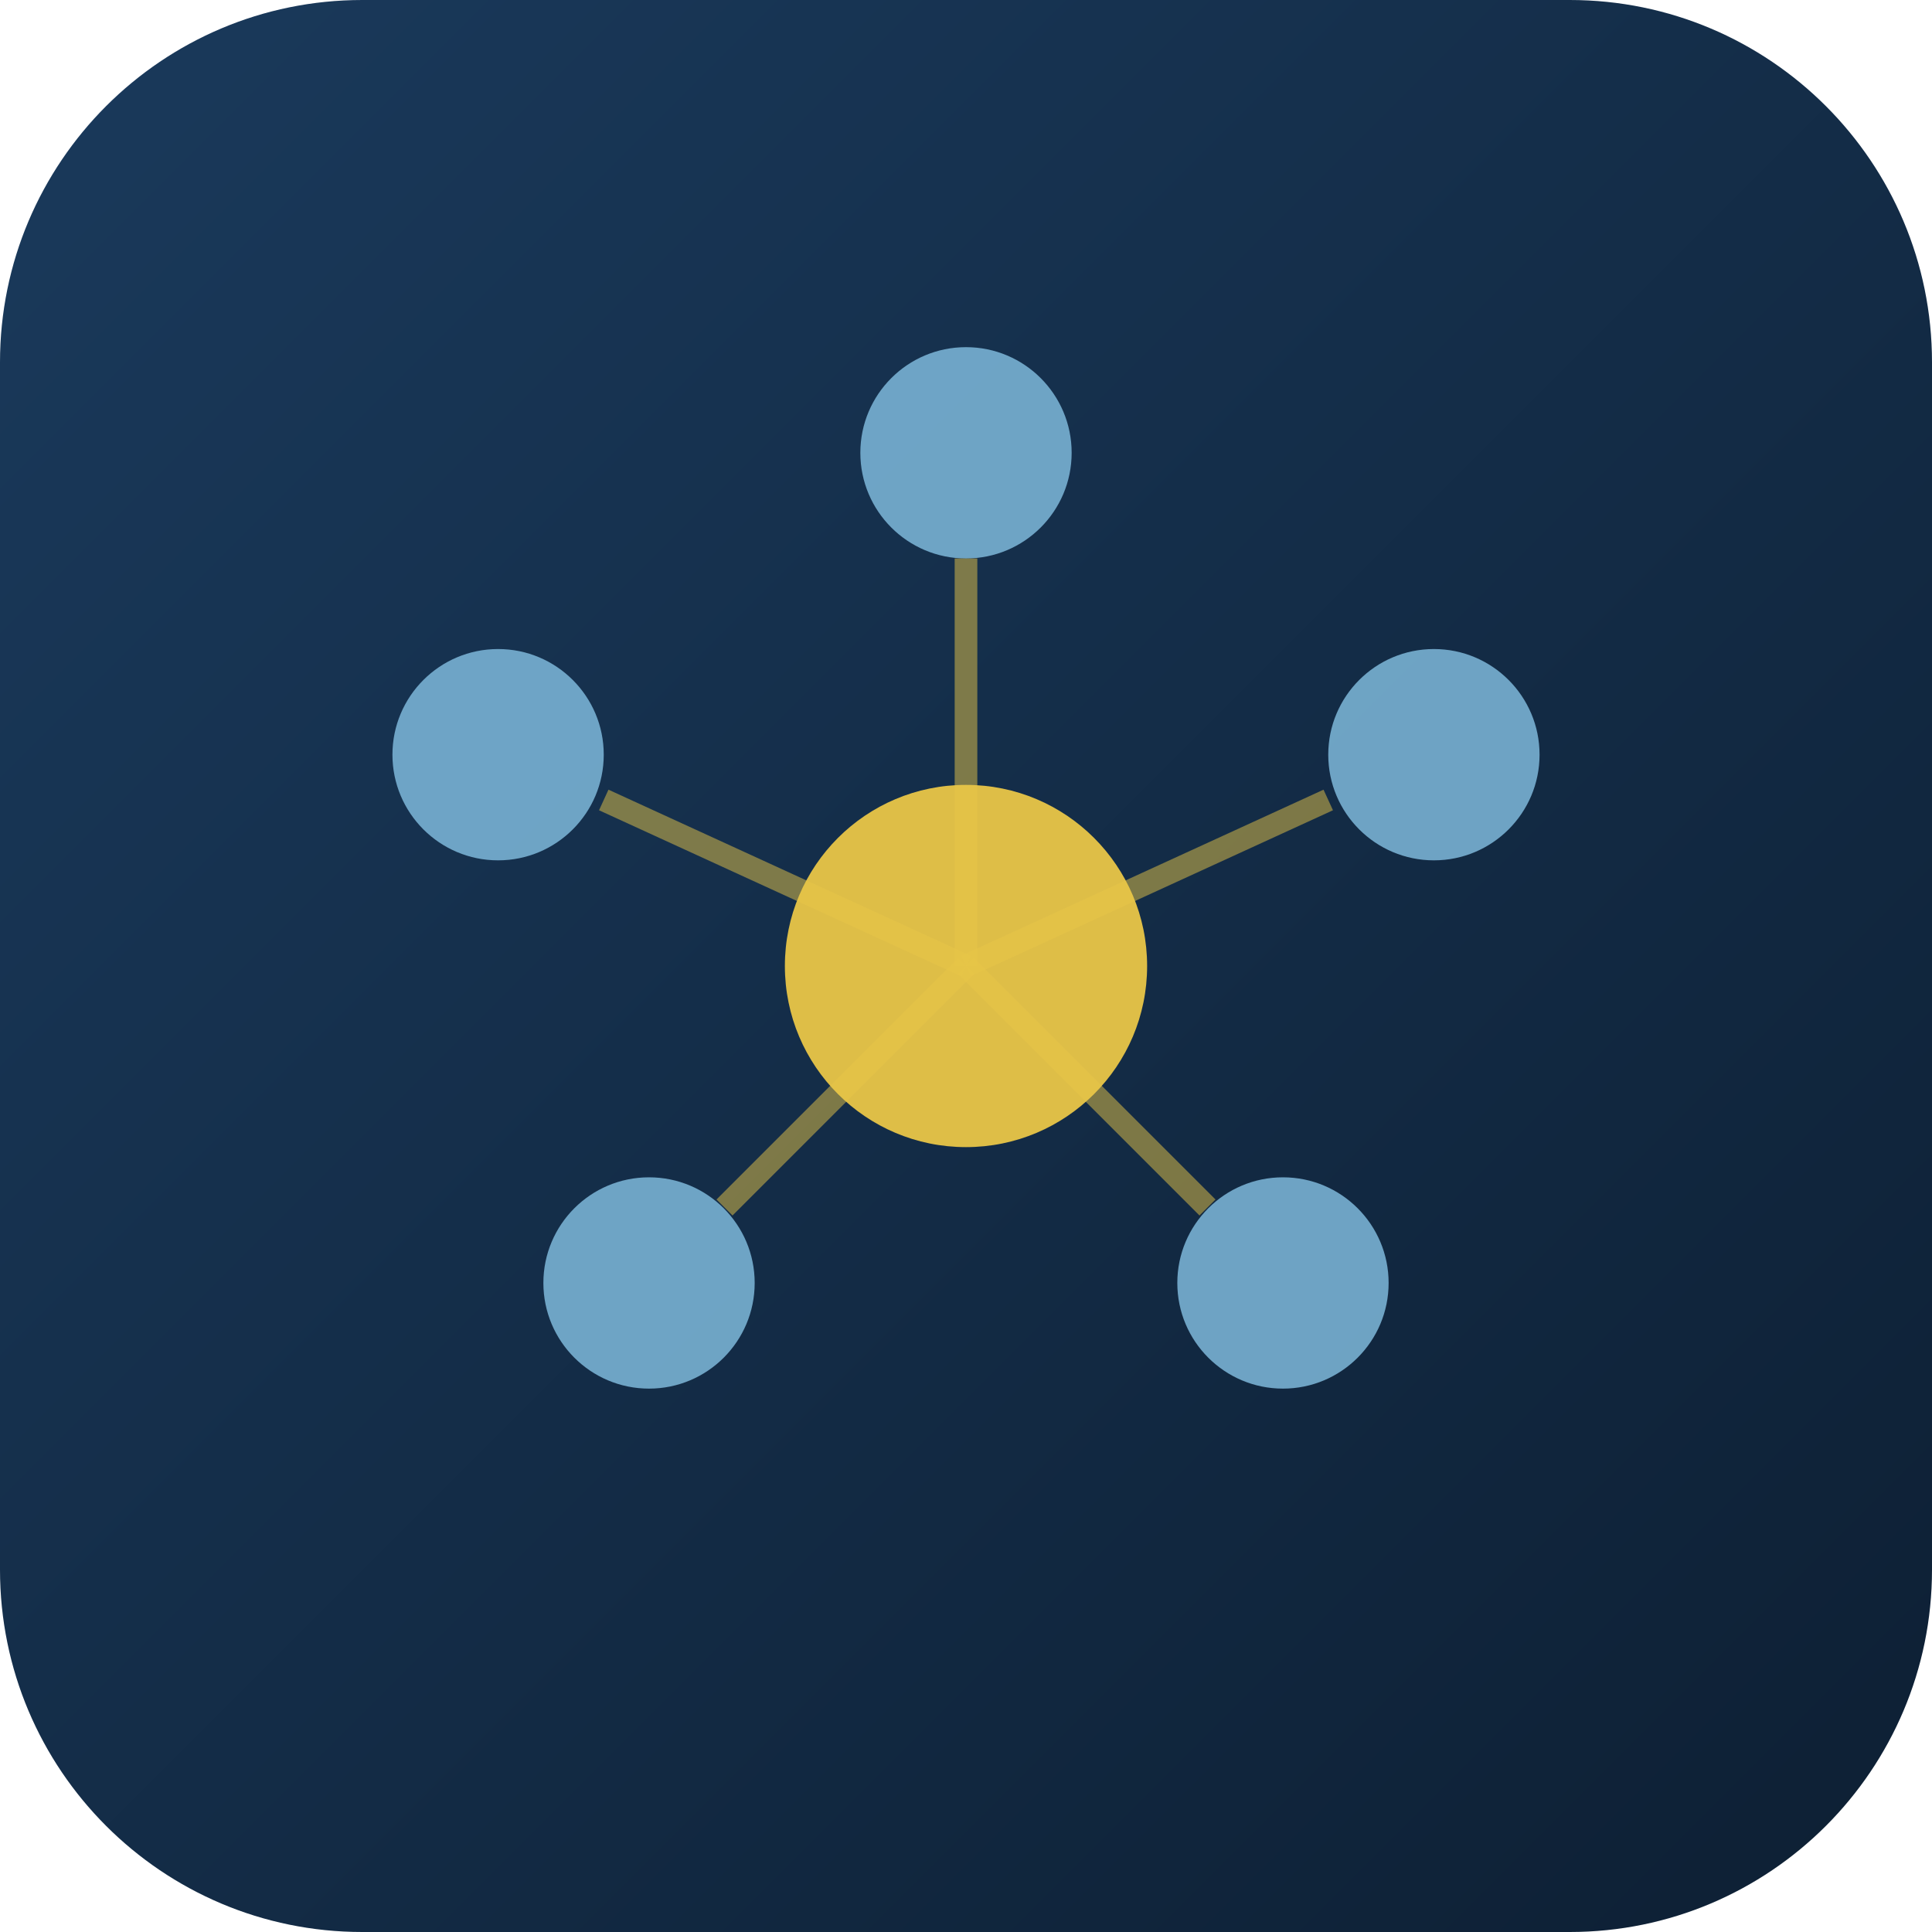
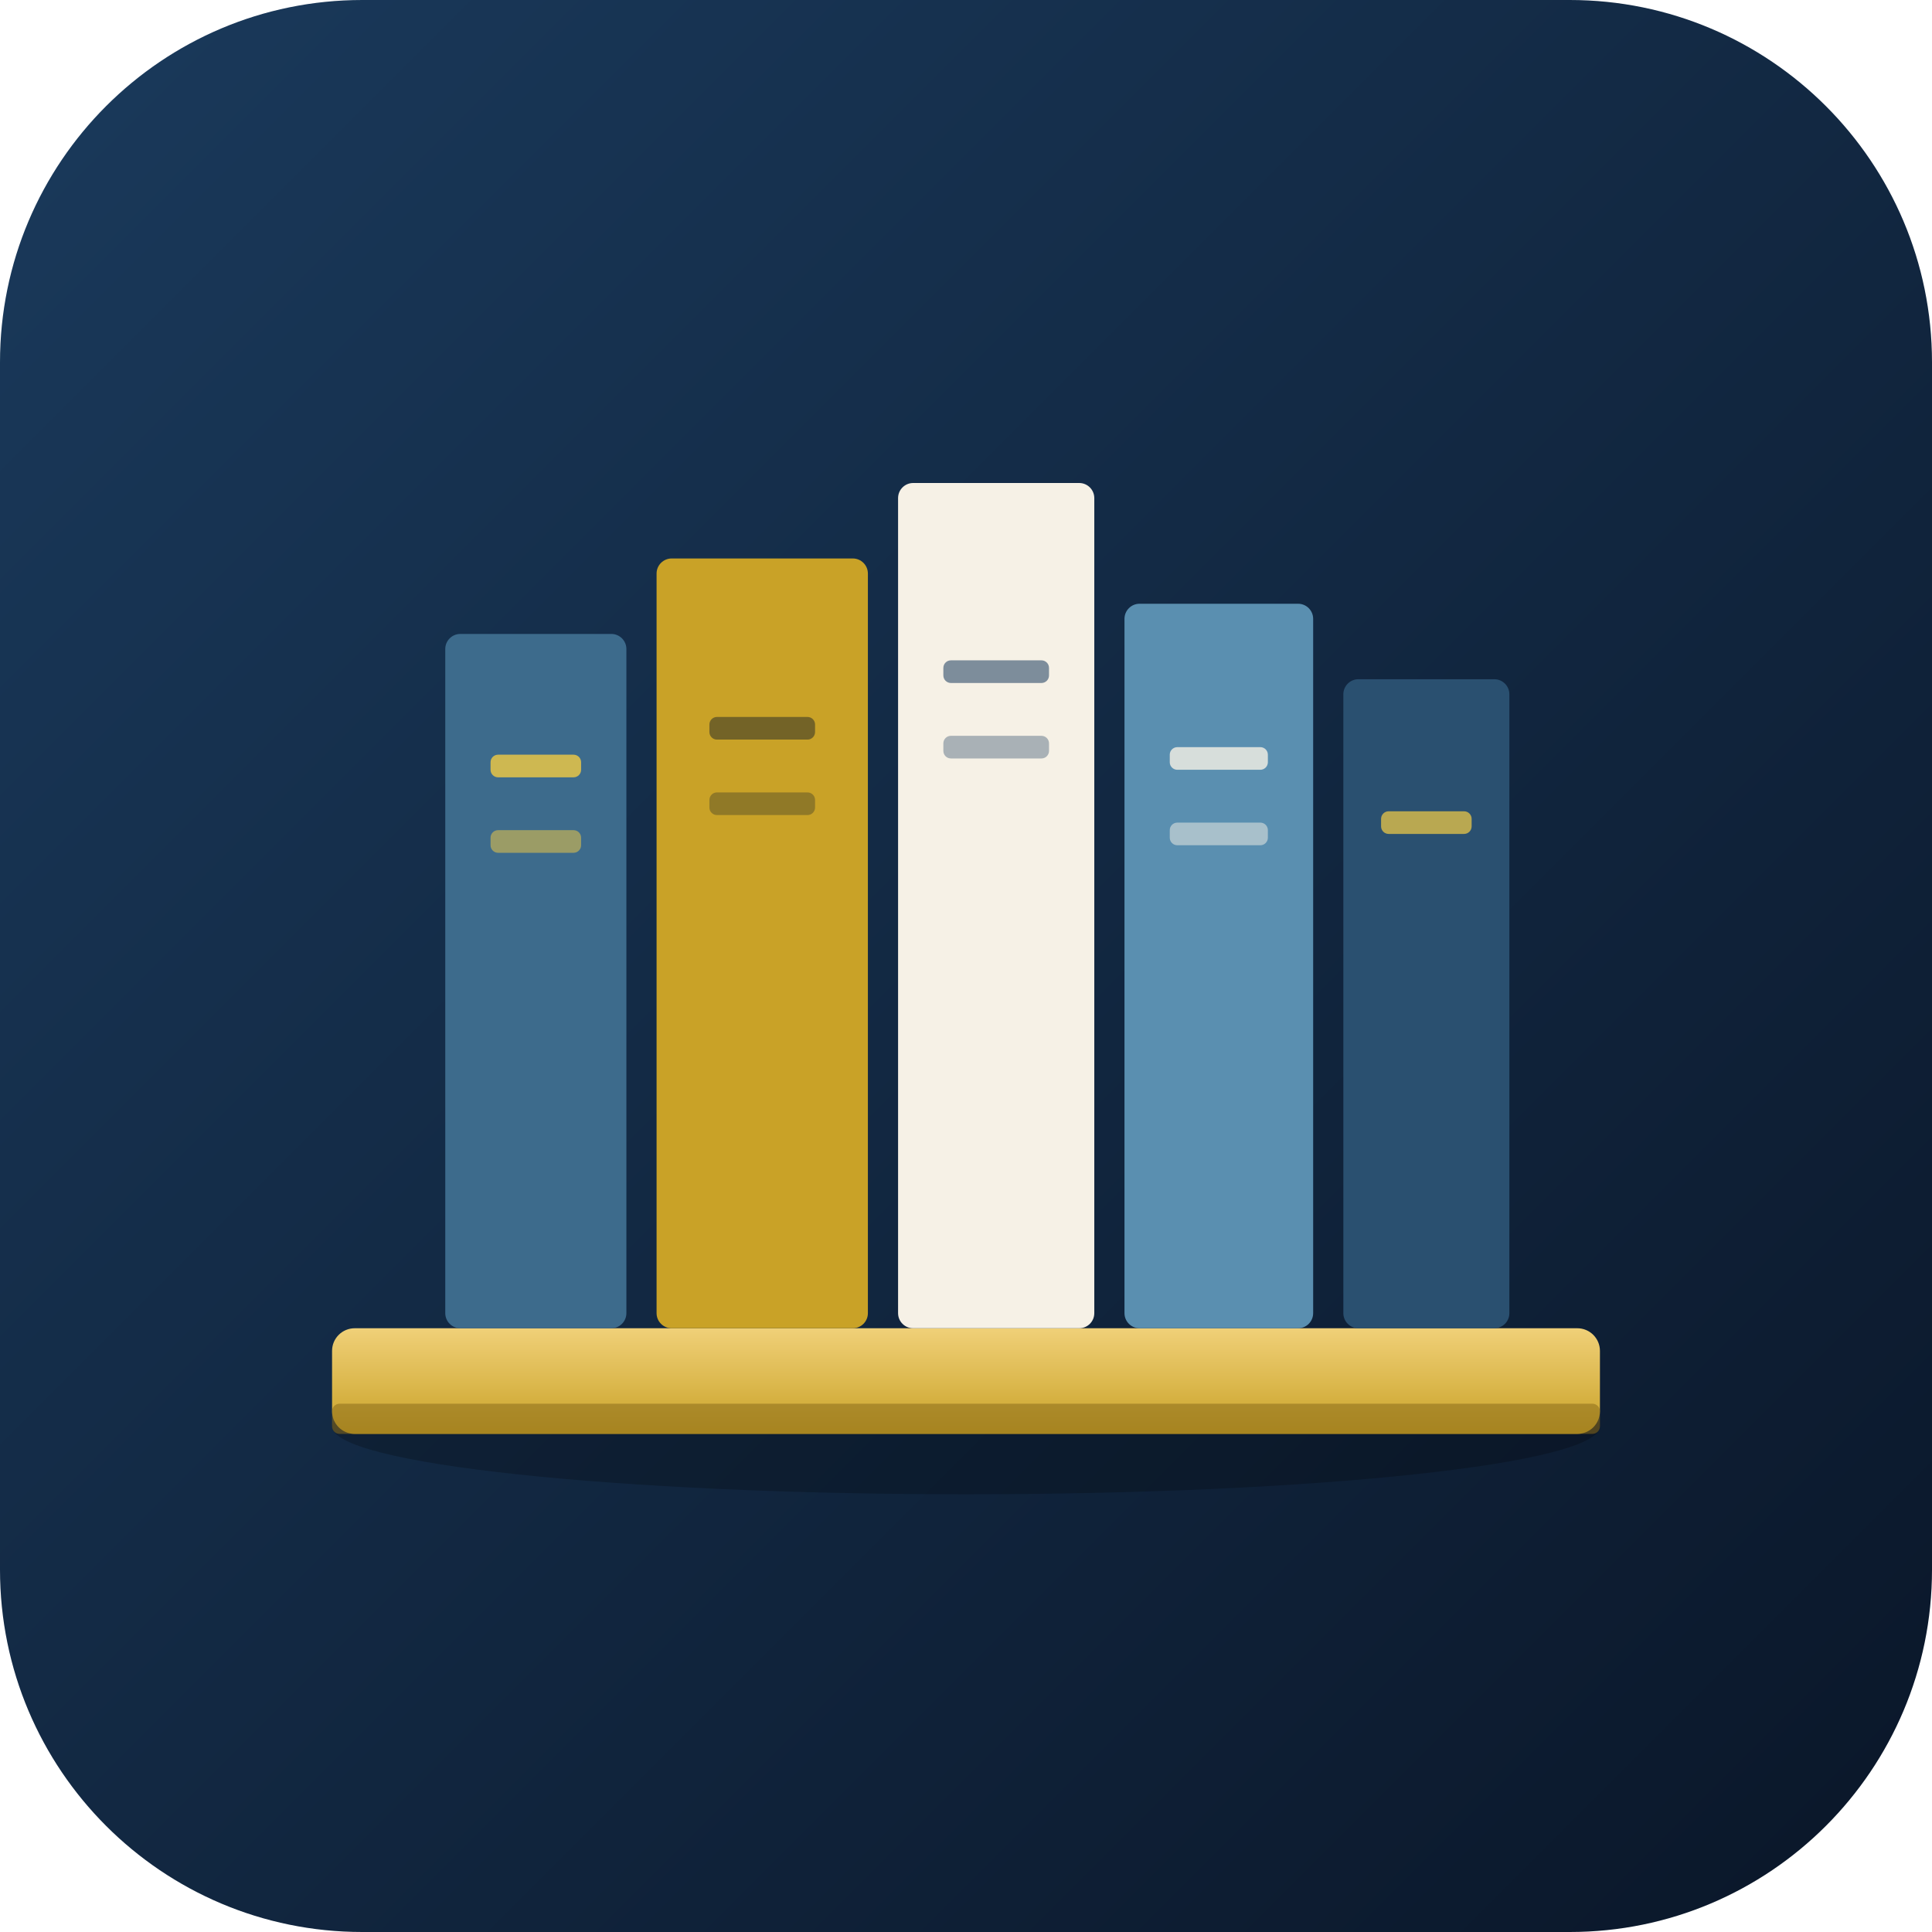
<svg xmlns="http://www.w3.org/2000/svg" viewBox="0 0 512 512">
  <defs>
-     <linearGradient id="g" x1="0%" y1="0%" x2="100%" y2="100%">
+     <linearGradient id="bg" x1="0%" y1="0%" x2="100%" y2="100%">
      <stop offset="0%" stop-color="#1a3a5c" />
-       <stop offset="100%" stop-color="#0d1f33" />
+       <stop offset="100%" stop-color="#0a1628" />
+     </linearGradient>
+     <linearGradient id="gold" x1="0%" y1="0%" x2="0%" y2="100%">
+       <stop offset="0%" stop-color="#f0d078" />
+       <stop offset="100%" stop-color="#c9a227" />
    </linearGradient>
  </defs>
-   <rect width="512" height="512" rx="96" fill="url(#g)" />
-   <circle cx="256" cy="256" r="48" fill="#e8c547" opacity="0.95" />
-   <circle cx="256" cy="120" r="28" fill="#7eb8da" opacity="0.85" />
-   <circle cx="380" cy="200" r="28" fill="#7eb8da" opacity="0.85" />
-   <circle cx="340" cy="340" r="28" fill="#7eb8da" opacity="0.85" />
-   <circle cx="172" cy="340" r="28" fill="#7eb8da" opacity="0.85" />
-   <circle cx="132" cy="200" r="28" fill="#7eb8da" opacity="0.85" />
-   <line x1="256" y1="256" x2="256" y2="148" stroke="#e8c547" stroke-width="6" opacity="0.5" />
-   <line x1="256" y1="256" x2="352" y2="212" stroke="#e8c547" stroke-width="6" opacity="0.5" />
-   <line x1="256" y1="256" x2="320" y2="320" stroke="#e8c547" stroke-width="6" opacity="0.5" />
-   <line x1="256" y1="256" x2="192" y2="320" stroke="#e8c547" stroke-width="6" opacity="0.5" />
-   <line x1="256" y1="256" x2="160" y2="212" stroke="#e8c547" stroke-width="6" opacity="0.5" />
+   <rect width="512" height="512" rx="96" fill="url(#bg)" />
+   <ellipse cx="256" cy="378" rx="168" ry="18" fill="#000" opacity="0.22" />
+   <rect x="88" y="352" width="336" height="28" rx="6" fill="url(#gold)" />
+   <rect x="88" y="372" width="336" height="8" rx="2" fill="#8a6b1a" opacity="0.55" />
+   <rect x="118" y="168" width="48" height="184" rx="4" fill="#3d6b8c" />
+   <rect x="130" y="200" width="24" height="6" rx="2" fill="#e8c547" opacity="0.85" />
+   <rect x="130" y="220" width="24" height="6" rx="2" fill="#e8c547" opacity="0.55" />
+   <rect x="174" y="148" width="56" height="204" rx="4" fill="#c9a227" />
+   <rect x="188" y="190" width="28" height="6" rx="2" fill="#0a1628" opacity="0.45" />
+   <rect x="188" y="210" width="28" height="6" rx="2" fill="#0a1628" opacity="0.3" />
+   <rect x="238" y="128" width="52" height="224" rx="4" fill="#f6f1e6" />
+   <rect x="250" y="175" width="28" height="6" rx="2" fill="#1a3a5c" opacity="0.55" />
+   <rect x="250" y="195" width="28" height="6" rx="2" fill="#1a3a5c" opacity="0.35" />
+   <rect x="298" y="160" width="50" height="192" rx="4" fill="#5a8fb0" />
+   <rect x="310" y="198" width="26" height="6" rx="2" fill="#f6f1e6" opacity="0.8" />
+   <rect x="310" y="218" width="26" height="6" rx="2" fill="#f6f1e6" opacity="0.5" />
+   <rect x="356" y="180" width="44" height="172" rx="4" fill="#2a5070" />
+   <rect x="366" y="215" width="24" height="6" rx="2" fill="#e8c547" opacity="0.75" />
</svg>
